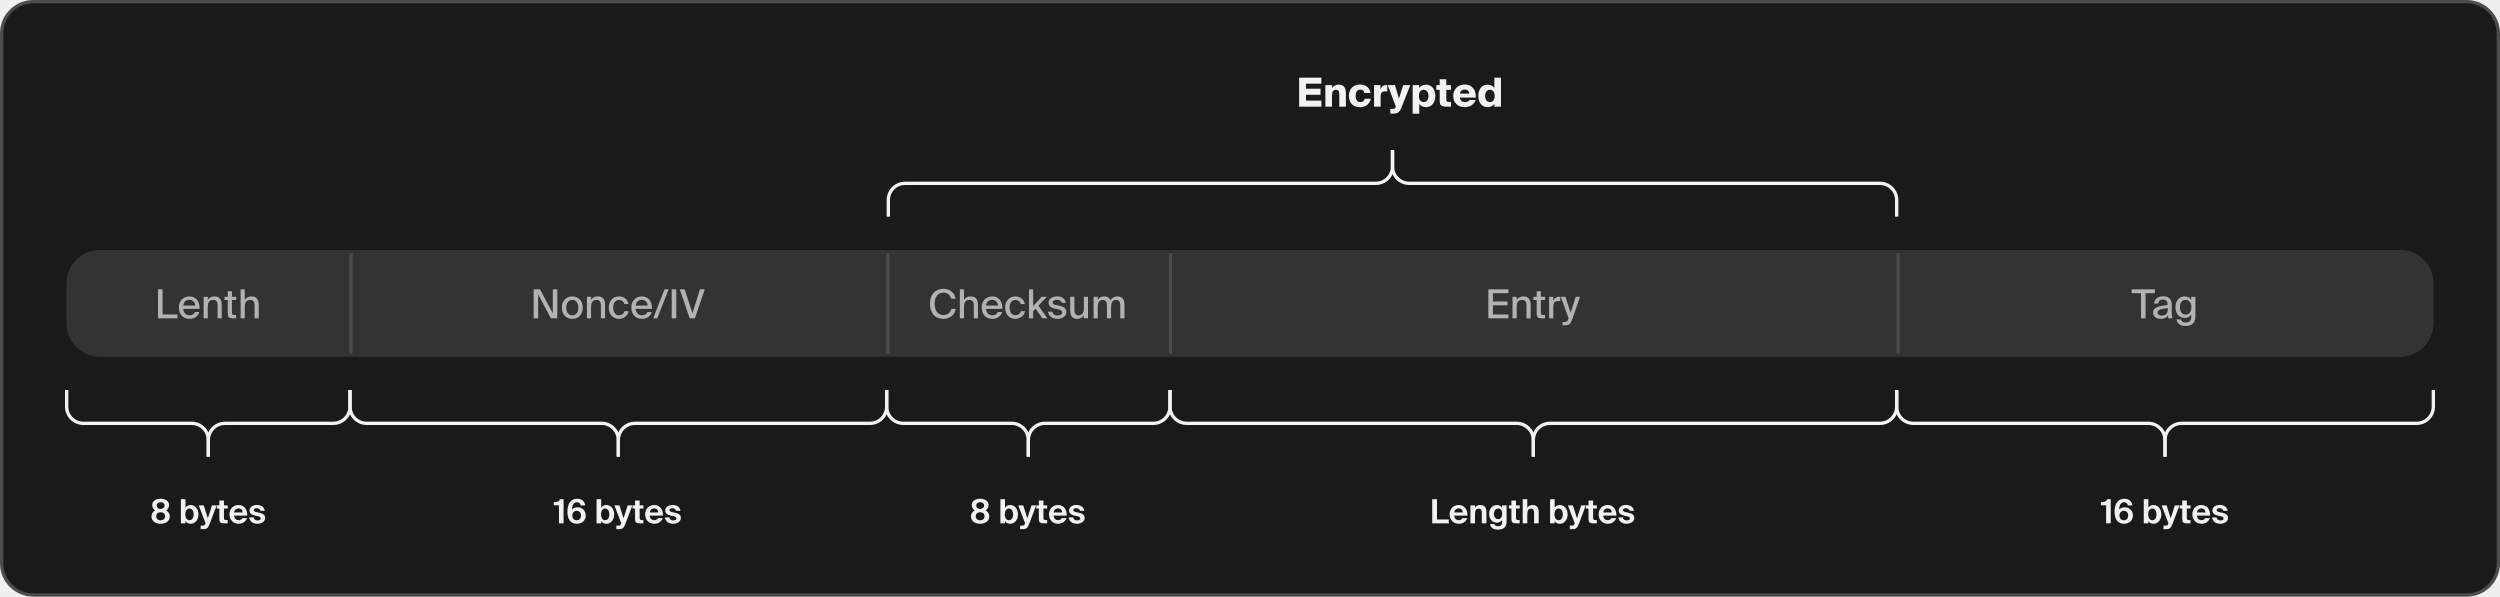
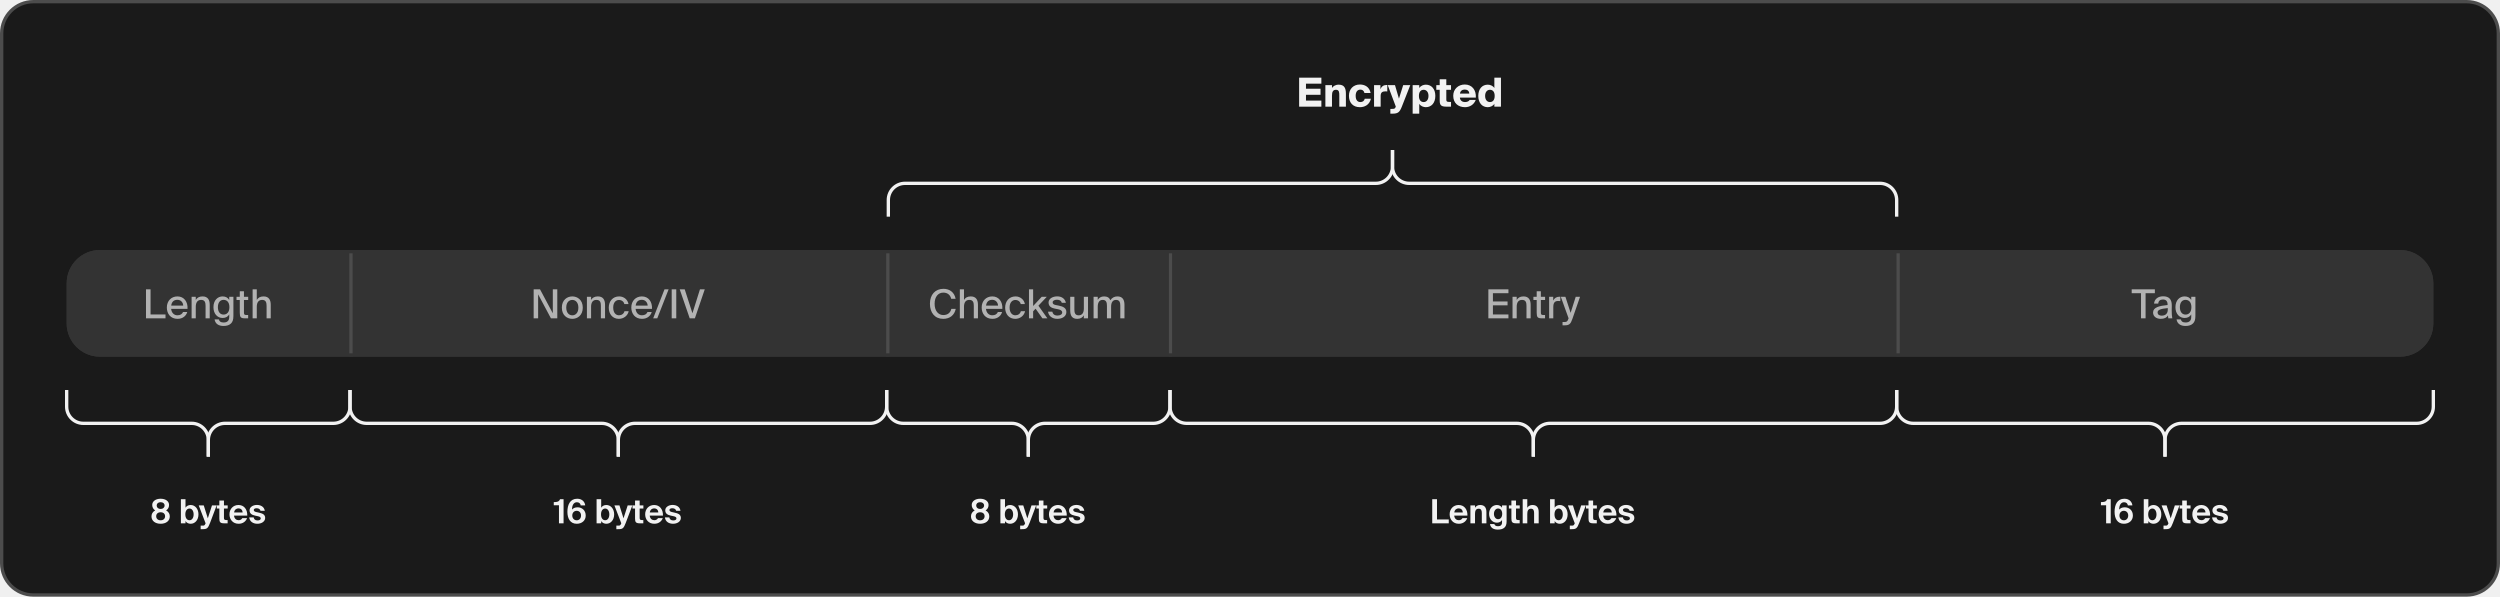
<svg xmlns="http://www.w3.org/2000/svg" width="750" height="179" viewBox="0 0 750 179" fill="none">
  <path d="M10 0.5H740C745.247 0.5 749.5 4.753 749.5 10V169C749.5 174.247 745.247 178.5 740 178.5H10C4.753 178.5 0.5 174.247 0.5 169V10C0.5 4.753 4.753 0.5 10 0.5Z" fill="#0D0D0D" />
  <path d="M10 0.5H740C745.247 0.5 749.5 4.753 749.5 10V169C749.5 174.247 745.247 178.5 740 178.5H10C4.753 178.5 0.5 174.247 0.5 169V10C0.5 4.753 4.753 0.5 10 0.5Z" fill="#1A1A1A" />
  <path d="M10 0.5H740C745.247 0.5 749.5 4.753 749.5 10V169C749.5 174.247 745.247 178.5 740 178.5H10C4.753 178.5 0.5 174.247 0.5 169V10C0.5 4.753 4.753 0.5 10 0.5Z" stroke="#4C4C4C" />
  <g clip-path="url(#clip0_10218_44914)">
    <path d="M389.741 32V23.3H396.413V25.1H391.793V26.624H396.161V28.436H391.793V30.188H396.413V32H389.741ZM399.594 25.544V26.396C399.882 25.916 400.578 25.4 401.598 25.4C403.254 25.4 403.77 26.372 403.77 28.124V32H401.79V28.616C401.79 27.692 401.754 26.936 400.794 26.936C399.942 26.936 399.594 27.488 399.594 28.688V32H397.614V25.544H399.594ZM407.983 25.352C409.327 25.352 410.803 25.964 411.187 27.908H409.339C409.159 27.152 408.691 26.888 408.103 26.888C407.395 26.888 406.699 27.368 406.699 28.748C406.699 30.152 407.395 30.62 408.103 30.62C408.835 30.62 409.279 30.236 409.423 29.624H411.271C410.827 31.544 409.279 32.156 407.983 32.156C405.859 32.156 404.683 30.788 404.683 28.736C404.683 26.684 406.027 25.352 407.983 25.352ZM416.188 25.508V27.44C415.96 27.404 415.828 27.404 415.648 27.404C414.688 27.404 414.196 27.752 414.196 28.76V32H412.216V25.544H414.124V26.768C414.424 26 414.964 25.532 415.888 25.496H416.032C416.092 25.496 416.14 25.496 416.188 25.508ZM417.74 34.1H417.104V32.672H417.5C418.316 32.672 418.484 32.612 418.676 32.132L418.736 31.964L416.324 25.544H418.496L419.684 29.588L420.956 25.544H423.08L420.548 32C419.9 33.644 419.42 34.1 417.74 34.1ZM425.774 25.544V26.42C426.194 25.712 427.058 25.4 427.754 25.4C429.422 25.4 430.598 26.66 430.598 28.772C430.598 30.884 429.422 32.156 427.754 32.156C427.058 32.156 426.194 31.844 425.774 31.136V34.1H423.794V25.544H425.774ZM427.106 26.936C426.326 26.936 425.678 27.44 425.678 28.772C425.678 30.104 426.326 30.62 427.106 30.62C427.898 30.62 428.546 29.972 428.546 28.772C428.546 27.572 427.898 26.936 427.106 26.936ZM431.911 25.544V23.78H433.891V25.544H435.307V26.948H433.891V29.84C433.891 30.452 434.083 30.572 434.743 30.572H435.307V32H434.047C432.451 32 431.911 31.688 431.911 30.188V26.948H430.891V25.544H431.911ZM440.904 29.972H442.728C442.152 31.496 440.796 32.156 439.512 32.156C437.412 32.156 435.972 30.884 435.972 28.736C435.972 26.672 437.544 25.352 439.428 25.352C441.576 25.352 442.884 26.972 442.752 29.276H437.964C438.024 30.188 438.732 30.62 439.452 30.62C440.208 30.62 440.676 30.356 440.904 29.972ZM439.428 26.864C438.72 26.864 438.096 27.224 437.988 28.076H440.784C440.748 27.26 440.184 26.864 439.428 26.864ZM448.307 23.3H450.287V32H448.307V31.136C447.887 31.844 447.023 32.156 446.327 32.156C444.659 32.156 443.483 30.884 443.483 28.772C443.483 26.66 444.659 25.4 446.327 25.4C447.023 25.4 447.887 25.712 448.307 26.42V23.3ZM446.975 26.936C446.183 26.936 445.535 27.572 445.535 28.772C445.535 29.972 446.183 30.62 446.975 30.62C447.755 30.62 448.403 30.104 448.403 28.772C448.403 27.44 447.755 26.936 446.975 26.936Z" fill="#F2F2F2" />
  </g>
  <path d="M569 65V60C569 57.239 566.761 55 564 55L422.75 55C419.989 55 417.75 52.761 417.75 50V45" stroke="#F2F2F2" stroke-miterlimit="10" />
  <path d="M266.5 65V60C266.5 57.239 268.739 55 271.5 55L412.75 55C415.511 55 417.75 52.761 417.75 50V45" stroke="#F2F2F2" stroke-miterlimit="10" />
  <g clip-path="url(#clip1_10218_44914)">
    <rect width="84.78" height="32" transform="translate(20 75)" fill="#333333" />
-     <path d="M48.768 86.8V94.336H53.256V95.5H47.4V86.8H48.768ZM56.825 94.588C57.737 94.588 58.241 94.216 58.517 93.604H59.777C59.489 94.672 58.505 95.656 56.873 95.656C54.797 95.656 53.657 94.132 53.657 92.26C53.657 90.256 55.001 88.924 56.837 88.924C58.829 88.924 59.993 90.556 59.861 92.656H54.941C55.073 93.856 55.805 94.588 56.825 94.588ZM56.825 89.944C55.853 89.944 55.145 90.436 54.965 91.672H58.565C58.529 90.724 57.845 89.944 56.825 89.944ZM62.333 89.044V89.98C62.705 89.344 63.353 88.924 64.361 88.924C65.921 88.924 66.521 89.932 66.521 91.432V95.5H65.273V91.768C65.273 90.844 65.129 89.968 63.941 89.968C62.849 89.968 62.333 90.736 62.333 92.032V95.5H61.085V89.044H62.333ZM68.333 89.044V87.388H69.581V89.044H70.853V89.992H69.581V93.676C69.581 94.336 69.689 94.504 70.313 94.504H70.841V95.5H69.929C68.621 95.5 68.333 95.176 68.333 93.844V89.992H67.349V89.044H68.333ZM73.431 86.8V89.98C73.803 89.344 74.451 88.924 75.459 88.924C77.019 88.924 77.619 89.932 77.619 91.432V95.5H76.371V91.768C76.371 90.844 76.227 89.968 75.039 89.968C73.947 89.968 73.431 90.736 73.431 92.032V95.5H72.183V86.8H73.431Z" fill="#B2B2B2" />
+     <path d="M45.165 94.336H49.653V95.5H43.797V86.8H45.165V94.336ZM54.913 93.604H56.173C55.873 94.672 54.913 95.656 53.269 95.656C51.181 95.656 50.053 94.132 50.053 92.26C50.053 90.256 51.397 88.924 53.233 88.924C55.225 88.924 56.389 90.556 56.257 92.656H51.337C51.457 93.844 52.213 94.588 53.221 94.588C54.121 94.588 54.649 94.216 54.913 93.604ZM51.361 91.672H54.961C54.925 90.712 54.253 89.944 53.221 89.944C52.249 89.944 51.529 90.448 51.361 91.672ZM58.73 89.98C59.102 89.344 59.75 88.924 60.758 88.924C62.318 88.924 62.918 89.932 62.918 91.432V95.5H61.67V91.768C61.67 90.832 61.514 89.968 60.338 89.968C59.258 89.968 58.73 90.748 58.73 92.032V95.5H57.482V89.044H58.73V89.98ZM68.774 89.044H70.022V94.744C70.022 95.932 69.77 96.568 69.326 97.012C68.834 97.528 68.054 97.792 67.07 97.792C65.63 97.792 64.574 97.168 64.37 95.812H65.654C65.786 96.4 66.158 96.748 67.094 96.748C67.706 96.748 68.126 96.58 68.39 96.28C68.642 96.004 68.774 95.668 68.774 95.008V94.324C68.378 94.984 67.73 95.392 66.782 95.392C65.282 95.392 64.034 94.204 64.034 92.152C64.034 90.112 65.282 88.924 66.782 88.924C67.73 88.924 68.378 89.332 68.774 89.992V89.044ZM67.07 89.956C66.038 89.956 65.366 90.772 65.366 92.152C65.366 93.556 66.038 94.372 67.07 94.372C68.03 94.372 68.822 93.7 68.822 92.152C68.822 90.616 68.03 89.956 67.07 89.956ZM71.937 87.388H73.185V89.044H74.457V89.992H73.185V93.676C73.185 94.336 73.293 94.504 73.917 94.504H74.445V95.5H73.533C72.225 95.5 71.937 95.176 71.937 93.844V89.992H70.953V89.044H71.937V87.388ZM77.034 89.98C77.406 89.344 78.054 88.924 79.062 88.924C80.622 88.924 81.222 89.932 81.222 91.432V95.5H79.974V91.768C79.974 90.832 79.818 89.968 78.642 89.968C77.562 89.968 77.034 90.748 77.034 92.032V95.5H75.786V86.8H77.034V89.98Z" fill="#B2B2B2" />
    <mask id="path-9-inside-1_10218_44914" fill="white">
      <path d="M104.78 75H265.85V107H104.78V75Z" />
    </mask>
    <path d="M104.78 75H265.85V107H104.78V75Z" fill="#333333" />
    <path d="M104.78 107H105.78V75H104.78H103.78V107H104.78Z" fill="#4C4C4C" mask="url(#path-9-inside-1_10218_44914)" />
    <path d="M167.188 95.5H165.28L161.44 88.3V95.5H160.096V86.8H162.004L165.844 93.988V86.8H167.188V95.5ZM169.875 92.296C169.875 93.88 170.751 94.6 171.687 94.6C172.647 94.6 173.511 93.868 173.511 92.296C173.511 90.7 172.647 89.98 171.687 89.98C170.751 89.98 169.875 90.664 169.875 92.296ZM171.687 88.924C173.223 88.924 174.831 89.956 174.831 92.296C174.831 94.624 173.223 95.656 171.687 95.656C170.163 95.656 168.555 94.624 168.555 92.296C168.555 89.956 170.163 88.924 171.687 88.924ZM177.325 89.044V89.98C177.697 89.344 178.345 88.924 179.353 88.924C180.913 88.924 181.513 89.932 181.513 91.432V95.5H180.265V91.768C180.265 90.844 180.121 89.968 178.933 89.968C177.841 89.968 177.325 90.736 177.325 92.032V95.5H176.077V89.044H177.325ZM185.749 88.924C187.225 88.924 188.353 89.968 188.545 91.228H187.297C187.165 90.496 186.505 89.992 185.689 89.992C184.789 89.992 183.961 90.7 183.961 92.272C183.961 93.868 184.789 94.588 185.689 94.588C186.493 94.588 187.165 94.12 187.345 93.352H188.605C188.341 94.708 187.093 95.656 185.665 95.656C183.793 95.656 182.629 94.24 182.629 92.284C182.629 90.376 183.841 88.924 185.749 88.924ZM192.559 94.588C193.471 94.588 193.975 94.216 194.251 93.604H195.511C195.223 94.672 194.239 95.656 192.607 95.656C190.531 95.656 189.391 94.132 189.391 92.26C189.391 90.256 190.735 88.924 192.571 88.924C194.563 88.924 195.727 90.556 195.595 92.656H190.675C190.807 93.856 191.539 94.588 192.559 94.588ZM192.559 89.944C191.587 89.944 190.879 90.436 190.699 91.672H194.299C194.263 90.724 193.579 89.944 192.559 89.944ZM197.179 95.5H195.955L199.351 86.8H200.587L197.179 95.5ZM202.878 86.8V95.5H201.51V86.8H202.878ZM203.915 86.8H205.415L207.731 93.976L209.987 86.8H211.427L208.463 95.5H206.915L203.915 86.8Z" fill="#B2B2B2" />
    <mask id="path-12-inside-2_10218_44914" fill="white">
      <path d="M265.85 75H350.63V107H265.85V75Z" />
    </mask>
    <path d="M265.85 75H350.63V107H265.85V75Z" fill="#333333" />
    <path d="M265.85 107H266.85V75H265.85H264.85V107H265.85Z" fill="#4C4C4C" mask="url(#path-12-inside-2_10218_44914)" />
    <path d="M285.399 92.668H286.719C286.335 94.588 284.907 95.656 282.963 95.656C280.443 95.656 278.979 93.808 278.979 91.132C278.979 88.408 280.551 86.644 283.047 86.644C284.907 86.644 286.335 87.724 286.683 89.632H285.363C285.087 88.492 284.271 87.784 282.987 87.784C281.511 87.784 280.383 88.96 280.383 91.132C280.383 93.28 281.499 94.516 282.999 94.516C284.295 94.516 285.123 93.82 285.399 92.668ZM289.198 86.8V89.98C289.57 89.344 290.218 88.924 291.226 88.924C292.786 88.924 293.386 89.932 293.386 91.432V95.5H292.138V91.768C292.138 90.844 291.994 89.968 290.806 89.968C289.714 89.968 289.198 90.736 289.198 92.032V95.5H287.95V86.8H289.198ZM297.67 94.588C298.582 94.588 299.086 94.216 299.362 93.604H300.622C300.334 94.672 299.35 95.656 297.718 95.656C295.642 95.656 294.502 94.132 294.502 92.26C294.502 90.256 295.846 88.924 297.682 88.924C299.674 88.924 300.838 90.556 300.706 92.656H295.786C295.918 93.856 296.65 94.588 297.67 94.588ZM297.67 89.944C296.698 89.944 295.99 90.436 295.81 91.672H299.41C299.374 90.724 298.69 89.944 297.67 89.944ZM304.665 88.924C306.141 88.924 307.269 89.968 307.461 91.228H306.213C306.081 90.496 305.421 89.992 304.605 89.992C303.705 89.992 302.877 90.7 302.877 92.272C302.877 93.868 303.705 94.588 304.605 94.588C305.409 94.588 306.081 94.12 306.261 93.352H307.521C307.257 94.708 306.009 95.656 304.581 95.656C302.709 95.656 301.545 94.24 301.545 92.284C301.545 90.376 302.757 88.924 304.665 88.924ZM308.693 86.8H309.941V91.804L312.509 89.044H314.033L311.525 91.708L314.213 95.5H312.725L310.673 92.608L309.941 93.388V95.5H308.693V86.8ZM319.765 90.844H318.529C318.349 90.172 317.797 89.92 317.065 89.92C316.453 89.92 315.793 90.172 315.793 90.7C315.793 91.18 316.105 91.372 316.693 91.504L317.617 91.684C318.829 91.936 319.909 92.332 319.909 93.604C319.909 94.912 318.685 95.656 317.197 95.656C315.553 95.656 314.569 94.708 314.413 93.496H315.685C315.865 94.228 316.321 94.66 317.233 94.66C318.049 94.66 318.661 94.324 318.661 93.748C318.661 93.16 318.097 92.908 317.425 92.776L316.453 92.584C315.481 92.392 314.569 91.972 314.569 90.748C314.569 89.608 315.781 88.912 317.185 88.912C318.493 88.912 319.513 89.596 319.765 90.844ZM325.145 95.5V94.588C324.773 95.248 324.149 95.656 323.177 95.656C321.653 95.656 321.065 94.72 321.065 93.148V89.044H322.313V92.812C322.313 93.736 322.469 94.6 323.597 94.6C324.653 94.6 325.157 93.832 325.157 92.548V89.044H326.405V95.5H325.145ZM329.323 92.032V95.5H328.075V89.044H329.323V89.98C329.695 89.344 330.307 88.924 331.231 88.924C332.239 88.924 332.815 89.344 333.103 90.064C333.643 89.248 334.387 88.924 335.239 88.924C336.751 88.924 337.339 89.932 337.339 91.432V95.5H336.091V91.768C336.091 90.844 335.935 89.968 334.819 89.968C333.823 89.968 333.331 90.736 333.331 92.032V95.5H332.083V91.768C332.083 90.844 331.927 89.968 330.811 89.968C329.803 89.968 329.323 90.736 329.323 92.032Z" fill="#B2B2B2" />
    <mask id="path-15-inside-3_10218_44914" fill="white">
      <path d="M350.63 75H568.93V107H350.63V75Z" />
    </mask>
    <path d="M350.63 75H568.93V107H350.63V75Z" fill="#333333" />
    <path d="M350.63 107H351.63V75H350.63H349.63V107H350.63Z" fill="#4C4C4C" mask="url(#path-15-inside-3_10218_44914)" />
    <path d="M446.508 95.5V86.8H452.532V87.964H447.876V90.448H452.268V91.6H447.876V94.336H452.532V95.5H446.508ZM455.007 89.044V89.98C455.379 89.344 456.027 88.924 457.035 88.924C458.595 88.924 459.195 89.932 459.195 91.432V95.5H457.947V91.768C457.947 90.844 457.803 89.968 456.615 89.968C455.523 89.968 455.007 90.736 455.007 92.032V95.5H453.759V89.044H455.007ZM461.007 89.044V87.388H462.255V89.044H463.527V89.992H462.255V93.676C462.255 94.336 462.363 94.504 462.987 94.504H463.515V95.5H462.603C461.295 95.5 461.007 95.176 461.007 93.844V89.992H460.023V89.044H461.007ZM468.099 89.032V90.328C467.871 90.304 467.655 90.292 467.451 90.292C466.491 90.292 465.987 90.76 465.987 92.116V95.5H464.739V89.044H465.963V90.184C466.299 89.452 466.935 89.032 467.751 89.02C467.859 89.02 467.991 89.02 468.099 89.032ZM469.363 97.6H468.763V96.604H469.255C469.927 96.604 470.215 96.544 470.527 95.632L470.575 95.488L468.247 89.044H469.627L471.187 93.856L472.711 89.044H474.007L471.727 95.644C471.187 97.168 470.827 97.6 469.363 97.6Z" fill="#B2B2B2" />
    <mask id="path-18-inside-4_10218_44914" fill="white">
      <path d="M568.93 75H730V107H568.93V75Z" />
    </mask>
    <path d="M568.93 75H730V107H568.93V75Z" fill="#333333" />
    <path d="M568.93 107H569.93V75H568.93H567.93V107H568.93Z" fill="#4C4C4C" mask="url(#path-18-inside-4_10218_44914)" />
    <path d="M642.306 95.5V87.964H639.51V86.8H646.458V87.964H643.674V95.5H642.306ZM650.335 92.896V92.428C648.331 92.62 647.275 92.908 647.275 93.736C647.275 94.324 647.731 94.696 648.499 94.696C649.519 94.696 650.335 94.18 650.335 92.896ZM648.223 95.656C646.915 95.656 645.919 94.936 645.919 93.76C645.919 92.188 647.779 91.756 650.275 91.504V91.372C650.275 90.232 649.675 89.848 648.883 89.848C648.019 89.848 647.527 90.28 647.479 91.084H646.219C646.315 89.704 647.455 88.888 648.931 88.888C650.599 88.888 651.547 89.692 651.535 91.624C651.535 91.78 651.511 92.896 651.511 93.172C651.511 94.144 651.571 94.924 651.691 95.5H650.491C650.443 95.248 650.419 95.068 650.383 94.648C649.999 95.308 649.279 95.656 648.223 95.656ZM657.372 89.992V89.044H658.62V94.744C658.62 95.932 658.368 96.568 657.924 97.012C657.432 97.528 656.664 97.792 655.668 97.792C654.216 97.792 653.172 97.168 652.968 95.812H654.252C654.384 96.4 654.744 96.748 655.692 96.748C656.28 96.748 656.712 96.592 656.988 96.28C657.24 96.004 657.372 95.68 657.372 95.008V94.324C656.976 94.996 656.34 95.392 655.38 95.392C653.88 95.392 652.632 94.216 652.632 92.152C652.632 90.1 653.88 88.924 655.38 88.924C656.34 88.924 656.976 89.32 657.372 89.992ZM657.42 92.152C657.42 90.616 656.628 89.956 655.668 89.956C654.624 89.956 653.964 90.76 653.964 92.152C653.964 93.556 654.624 94.372 655.668 94.372C656.628 94.372 657.42 93.688 657.42 92.152Z" fill="#B2B2B2" />
  </g>
  <rect x="20.5" y="75.5" width="709" height="31" rx="9.5" stroke="#333333" />
  <path d="M20 117V122C20 124.761 22.239 127 25 127H57.5C60.261 127 62.5 129.239 62.5 132V137" stroke="#F2F2F2" stroke-miterlimit="10" />
  <path d="M105 117V122C105 124.761 102.761 127 100 127H67.5C64.739 127 62.5 129.239 62.5 132V137" stroke="#F2F2F2" stroke-miterlimit="10" />
  <path d="M105 117V122C105 124.761 107.239 127 110 127H180.5C183.261 127 185.5 129.239 185.5 132V137" stroke="#F2F2F2" stroke-miterlimit="10" />
  <path d="M266 117V122C266 124.761 263.761 127 261 127H190.5C187.739 127 185.5 129.239 185.5 132V137" stroke="#F2F2F2" stroke-miterlimit="10" />
  <path d="M266 117V122C266 124.761 268.239 127 271 127H303.5C306.261 127 308.5 129.239 308.5 132V137" stroke="#F2F2F2" stroke-miterlimit="10" />
  <path d="M351 117V122C351 124.761 348.761 127 346 127H313.5C310.739 127 308.5 129.239 308.5 132V137" stroke="#F2F2F2" stroke-miterlimit="10" />
  <path d="M351 117V122C351 124.761 353.239 127 356 127H455C457.761 127 460 129.239 460 132V137" stroke="#F2F2F2" stroke-miterlimit="10" />
  <path d="M569 117V122C569 124.761 566.761 127 564 127H465C462.239 127 460 129.239 460 132V137" stroke="#F2F2F2" stroke-miterlimit="10" />
  <path d="M569 117V122C569 124.761 571.239 127 574 127H644.5C647.261 127 649.5 129.239 649.5 132V137" stroke="#F2F2F2" stroke-miterlimit="10" />
  <path d="M730 117V122C730 124.761 727.761 127 725 127H654.5C651.739 127 649.5 129.239 649.5 132V137" stroke="#F2F2F2" stroke-miterlimit="10" />
  <g clip-path="url(#clip2_10218_44914)">
    <path d="M48.187 149.62C49.727 149.62 50.717 150.41 50.717 151.48C50.717 152.13 50.467 152.73 49.837 153.12C50.647 153.59 50.937 154.22 50.937 154.93C50.937 156.34 49.727 157.13 48.187 157.13C46.667 157.13 45.447 156.34 45.447 154.93C45.447 154.22 45.747 153.57 46.557 153.12C45.957 152.77 45.667 152.13 45.667 151.49C45.667 150.41 46.667 149.62 48.187 149.62ZM48.187 153.68C47.377 153.68 46.857 154.15 46.857 154.87C46.857 155.59 47.377 156.09 48.187 156.09C49.017 156.09 49.527 155.59 49.527 154.87C49.527 154.15 49.017 153.68 48.187 153.68ZM49.377 151.65C49.377 151.05 48.907 150.66 48.187 150.66C47.467 150.66 47.007 151.05 47.007 151.65C47.007 152.25 47.467 152.69 48.187 152.69C48.907 152.69 49.377 152.25 49.377 151.65ZM56.859 156.07C57.579 156.07 58.089 155.37 58.089 154.32C58.089 153.27 57.579 152.56 56.859 152.56C56.099 152.56 55.599 153.23 55.599 154.31C55.599 155.42 56.099 156.07 56.859 156.07ZM55.649 157H54.269V149.75H55.649V152.31C55.939 151.8 56.519 151.5 57.199 151.5C58.499 151.5 59.539 152.62 59.539 154.31C59.539 156.03 58.479 157.13 57.199 157.13C56.639 157.13 55.999 156.92 55.649 156.32V157ZM60.776 158.75H60.196V157.69H60.716C61.176 157.69 61.376 157.7 61.616 157.13L61.676 156.98L59.616 151.62H61.126L62.346 155.5L63.596 151.62H64.996L63.026 156.84C62.386 158.51 62.116 158.75 60.776 158.75ZM65.807 151.62V150.16H67.187V151.62H68.307V152.57H67.187V155.35C67.187 155.9 67.377 156.01 67.867 156.01H68.287V157H67.277C66.037 157 65.807 156.62 65.807 155.55V152.57H65.047V151.62H65.807ZM74.181 154.69H70.211C70.291 155.61 70.911 156.06 71.571 156.06C72.001 156.06 72.421 155.91 72.701 155.44H74.121C73.831 156.24 73.051 157.13 71.581 157.13C69.851 157.13 68.841 155.84 68.841 154.29C68.841 152.69 69.951 151.5 71.541 151.5C73.201 151.5 74.231 152.79 74.181 154.69ZM71.531 152.51C71.011 152.51 70.341 152.83 70.231 153.74H72.781C72.751 152.83 72.111 152.51 71.531 152.51ZM79.439 153.24H78.149C78.039 152.79 77.639 152.47 76.999 152.47C76.489 152.47 76.129 152.66 76.129 152.99C76.129 153.28 76.339 153.5 76.849 153.61L77.569 153.77C78.639 154.01 79.549 154.28 79.549 155.39C79.549 156.47 78.439 157.13 77.219 157.13C75.899 157.13 74.899 156.45 74.769 155.22H76.099C76.179 155.74 76.539 156.13 77.259 156.13C77.859 156.13 78.229 155.91 78.229 155.52C78.229 155.12 77.819 154.97 77.349 154.86L76.549 154.69C75.539 154.48 74.869 154.06 74.869 153.08C74.869 152.12 75.909 151.48 77.069 151.48C78.189 151.48 79.249 152 79.439 153.24Z" fill="#F2F2F2" />
    <path d="M169.071 157H167.691V151.58H166.131V150.64C167.171 150.61 167.681 150.54 168.021 149.75H169.071V157ZM171.682 154.65C171.682 155.52 172.252 156.09 173.012 156.09C173.762 156.09 174.312 155.53 174.312 154.65C174.312 153.8 173.762 153.24 173.012 153.24C172.252 153.24 171.682 153.8 171.682 154.65ZM173.072 150.67C172.152 150.67 171.602 151.52 171.602 152.88C171.912 152.49 172.492 152.19 173.252 152.19C174.592 152.19 175.712 153.1 175.712 154.67C175.712 156.16 174.582 157.13 173.012 157.13C171.072 157.13 170.222 155.57 170.222 153.54C170.222 151.46 170.992 149.62 173.162 149.62C174.742 149.62 175.482 150.69 175.562 151.62H174.212C174.142 151.02 173.672 150.67 173.072 150.67ZM181.567 156.07C182.287 156.07 182.797 155.37 182.797 154.32C182.797 153.27 182.287 152.56 181.567 152.56C180.807 152.56 180.307 153.23 180.307 154.31C180.307 155.42 180.807 156.07 181.567 156.07ZM180.357 157H178.977V149.75H180.357V152.31C180.647 151.8 181.227 151.5 181.907 151.5C183.207 151.5 184.247 152.62 184.247 154.31C184.247 156.03 183.187 157.13 181.907 157.13C181.347 157.13 180.707 156.92 180.357 156.32V157ZM185.484 158.75H184.904V157.69H185.424C185.884 157.69 186.084 157.7 186.324 157.13L186.384 156.98L184.324 151.62H185.834L187.054 155.5L188.304 151.62H189.704L187.734 156.84C187.094 158.51 186.824 158.75 185.484 158.75ZM190.515 151.62V150.16H191.895V151.62H193.015V152.57H191.895V155.35C191.895 155.9 192.085 156.01 192.575 156.01H192.995V157H191.985C190.745 157 190.515 156.62 190.515 155.55V152.57H189.755V151.62H190.515ZM198.889 154.69H194.919C194.999 155.61 195.619 156.06 196.279 156.06C196.709 156.06 197.129 155.91 197.409 155.44H198.829C198.539 156.24 197.759 157.13 196.289 157.13C194.559 157.13 193.549 155.84 193.549 154.29C193.549 152.69 194.659 151.5 196.249 151.5C197.909 151.5 198.939 152.79 198.889 154.69ZM196.239 152.51C195.719 152.51 195.049 152.83 194.939 153.74H197.489C197.459 152.83 196.819 152.51 196.239 152.51ZM204.147 153.24H202.857C202.747 152.79 202.347 152.47 201.707 152.47C201.197 152.47 200.837 152.66 200.837 152.99C200.837 153.28 201.047 153.5 201.557 153.61L202.277 153.77C203.347 154.01 204.257 154.28 204.257 155.39C204.257 156.47 203.147 157.13 201.927 157.13C200.607 157.13 199.607 156.45 199.477 155.22H200.807C200.887 155.74 201.247 156.13 201.967 156.13C202.567 156.13 202.937 155.91 202.937 155.52C202.937 155.12 202.527 154.97 202.057 154.86L201.257 154.69C200.247 154.48 199.577 154.06 199.577 153.08C199.577 152.12 200.617 151.48 201.777 151.48C202.897 151.48 203.957 152 204.147 153.24Z" fill="#F2F2F2" />
    <path d="M294.037 149.62C295.577 149.62 296.567 150.41 296.567 151.48C296.567 152.13 296.317 152.73 295.687 153.12C296.497 153.59 296.787 154.22 296.787 154.93C296.787 156.34 295.577 157.13 294.037 157.13C292.517 157.13 291.297 156.34 291.297 154.93C291.297 154.22 291.597 153.57 292.407 153.12C291.807 152.77 291.517 152.13 291.517 151.49C291.517 150.41 292.517 149.62 294.037 149.62ZM294.037 153.68C293.227 153.68 292.707 154.15 292.707 154.87C292.707 155.59 293.227 156.09 294.037 156.09C294.867 156.09 295.377 155.59 295.377 154.87C295.377 154.15 294.867 153.68 294.037 153.68ZM295.227 151.65C295.227 151.05 294.757 150.66 294.037 150.66C293.317 150.66 292.857 151.05 292.857 151.65C292.857 152.25 293.317 152.69 294.037 152.69C294.757 152.69 295.227 152.25 295.227 151.65ZM302.709 156.07C303.429 156.07 303.939 155.37 303.939 154.32C303.939 153.27 303.429 152.56 302.709 152.56C301.949 152.56 301.449 153.23 301.449 154.31C301.449 155.42 301.949 156.07 302.709 156.07ZM301.499 157H300.119V149.75H301.499V152.31C301.789 151.8 302.369 151.5 303.049 151.5C304.349 151.5 305.389 152.62 305.389 154.31C305.389 156.03 304.329 157.13 303.049 157.13C302.489 157.13 301.849 156.92 301.499 156.32V157ZM306.626 158.75H306.046V157.69H306.566C307.026 157.69 307.226 157.7 307.466 157.13L307.526 156.98L305.466 151.62H306.976L308.196 155.5L309.446 151.62H310.846L308.876 156.84C308.236 158.51 307.966 158.75 306.626 158.75ZM311.657 151.62V150.16H313.037V151.62H314.157V152.57H313.037V155.35C313.037 155.9 313.227 156.01 313.717 156.01H314.137V157H313.127C311.887 157 311.657 156.62 311.657 155.55V152.57H310.897V151.62H311.657ZM320.031 154.69H316.061C316.141 155.61 316.761 156.06 317.421 156.06C317.851 156.06 318.271 155.91 318.551 155.44H319.971C319.681 156.24 318.901 157.13 317.431 157.13C315.701 157.13 314.691 155.84 314.691 154.29C314.691 152.69 315.801 151.5 317.391 151.5C319.051 151.5 320.081 152.79 320.031 154.69ZM317.381 152.51C316.861 152.51 316.191 152.83 316.081 153.74H318.631C318.601 152.83 317.961 152.51 317.381 152.51ZM325.289 153.24H323.999C323.889 152.79 323.489 152.47 322.849 152.47C322.339 152.47 321.979 152.66 321.979 152.99C321.979 153.28 322.189 153.5 322.699 153.61L323.419 153.77C324.489 154.01 325.399 154.28 325.399 155.39C325.399 156.47 324.289 157.13 323.069 157.13C321.749 157.13 320.749 156.45 320.619 155.22H321.949C322.029 155.74 322.389 156.13 323.109 156.13C323.709 156.13 324.079 155.91 324.079 155.52C324.079 155.12 323.669 154.97 323.199 154.86L322.399 154.69C321.389 154.48 320.719 154.06 320.719 153.08C320.719 152.12 321.759 151.48 322.919 151.48C324.039 151.48 325.099 152 325.289 153.24Z" fill="#F2F2F2" />
    <path d="M431.099 149.75V155.84H434.629V157H429.669V149.75H431.099ZM440.234 154.69H436.264C436.344 155.61 436.964 156.06 437.624 156.06C438.054 156.06 438.474 155.91 438.754 155.44H440.174C439.884 156.24 439.104 157.13 437.634 157.13C435.904 157.13 434.894 155.84 434.894 154.29C434.894 152.69 436.004 151.5 437.594 151.5C439.254 151.5 440.284 152.79 440.234 154.69ZM437.584 152.51C437.064 152.51 436.394 152.83 436.284 153.74H438.834C438.804 152.83 438.164 152.51 437.584 152.51ZM442.503 151.62V152.33C442.813 151.78 443.393 151.5 444.063 151.5C445.353 151.5 445.923 152.28 445.923 153.61V157H444.543V153.91C444.543 153.22 444.393 152.61 443.613 152.61C442.703 152.61 442.503 153.35 442.503 154.2V157H441.123V151.62H442.503ZM449.42 155.76C450.19 155.76 450.66 155.11 450.66 154.15C450.66 153.2 450.19 152.55 449.42 152.55C448.71 152.55 448.18 153.26 448.18 154.16C448.18 155.05 448.71 155.76 449.42 155.76ZM450.61 151.62H451.98V156.46C451.98 158.22 450.99 158.88 449.34 158.88C448.19 158.88 447.18 158.46 446.99 157.21H448.3C448.42 157.65 448.79 157.87 449.41 157.87C450.13 157.87 450.61 157.53 450.61 156.72V156C450.26 156.59 449.63 156.81 449.07 156.81C447.75 156.81 446.73 155.72 446.73 154.15C446.73 152.62 447.72 151.5 449.07 151.5C449.75 151.5 450.37 151.85 450.61 152.32V151.62ZM453.422 151.62V150.16H454.802V151.62H455.922V152.57H454.802V155.35C454.802 155.9 454.992 156.01 455.482 156.01H455.902V157H454.892C453.652 157 453.422 156.62 453.422 155.55V152.57H452.662V151.62H453.422ZM458.187 149.75V152.33C458.497 151.78 459.077 151.5 459.747 151.5C461.037 151.5 461.607 152.28 461.607 153.61V157H460.227V153.91C460.227 153.22 460.077 152.61 459.297 152.61C458.387 152.61 458.187 153.35 458.187 154.2V157H456.807V149.75H458.187ZM467.609 156.07C468.329 156.07 468.839 155.37 468.839 154.32C468.839 153.27 468.329 152.56 467.609 152.56C466.849 152.56 466.349 153.23 466.349 154.31C466.349 155.42 466.849 156.07 467.609 156.07ZM466.399 157H465.019V149.75H466.399V152.31C466.689 151.8 467.269 151.5 467.949 151.5C469.249 151.5 470.289 152.62 470.289 154.31C470.289 156.03 469.229 157.13 467.949 157.13C467.389 157.13 466.749 156.92 466.399 156.32V157ZM471.526 158.75H470.946V157.69H471.466C471.926 157.69 472.126 157.7 472.366 157.13L472.426 156.98L470.366 151.62H471.876L473.096 155.5L474.346 151.62H475.746L473.776 156.84C473.136 158.51 472.866 158.75 471.526 158.75ZM476.557 151.62V150.16H477.937V151.62H479.057V152.57H477.937V155.35C477.937 155.9 478.127 156.01 478.617 156.01H479.037V157H478.027C476.787 157 476.557 156.62 476.557 155.55V152.57H475.797V151.62H476.557ZM484.931 154.69H480.961C481.041 155.61 481.661 156.06 482.321 156.06C482.751 156.06 483.171 155.91 483.451 155.44H484.871C484.581 156.24 483.801 157.13 482.331 157.13C480.601 157.13 479.591 155.84 479.591 154.29C479.591 152.69 480.701 151.5 482.291 151.5C483.951 151.5 484.981 152.79 484.931 154.69ZM482.281 152.51C481.761 152.51 481.091 152.83 480.981 153.74H483.531C483.501 152.83 482.861 152.51 482.281 152.51ZM490.189 153.24H488.899C488.789 152.79 488.389 152.47 487.749 152.47C487.239 152.47 486.879 152.66 486.879 152.99C486.879 153.28 487.089 153.5 487.599 153.61L488.319 153.77C489.389 154.01 490.299 154.28 490.299 155.39C490.299 156.47 489.189 157.13 487.969 157.13C486.649 157.13 485.649 156.45 485.519 155.22H486.849C486.929 155.74 487.289 156.13 488.009 156.13C488.609 156.13 488.979 155.91 488.979 155.52C488.979 155.12 488.569 154.97 488.099 154.86L487.299 154.69C486.289 154.48 485.619 154.06 485.619 153.08C485.619 152.12 486.659 151.48 487.819 151.48C488.939 151.48 489.999 152 490.189 153.24Z" fill="#F2F2F2" />
    <path d="M633.22 157H631.84V151.58H630.28V150.64C631.32 150.61 631.83 150.54 632.17 149.75H633.22V157ZM635.832 154.65C635.832 155.52 636.402 156.09 637.162 156.09C637.912 156.09 638.462 155.53 638.462 154.65C638.462 153.8 637.912 153.24 637.162 153.24C636.402 153.24 635.832 153.8 635.832 154.65ZM637.222 150.67C636.302 150.67 635.752 151.52 635.752 152.88C636.062 152.49 636.642 152.19 637.402 152.19C638.742 152.19 639.862 153.1 639.862 154.67C639.862 156.16 638.732 157.13 637.162 157.13C635.222 157.13 634.372 155.57 634.372 153.54C634.372 151.46 635.142 149.62 637.312 149.62C638.892 149.62 639.632 150.69 639.712 151.62H638.362C638.292 151.02 637.822 150.67 637.222 150.67ZM645.717 156.07C646.437 156.07 646.947 155.37 646.947 154.32C646.947 153.27 646.437 152.56 645.717 152.56C644.957 152.56 644.457 153.23 644.457 154.31C644.457 155.42 644.957 156.07 645.717 156.07ZM644.507 157H643.127V149.75H644.507V152.31C644.797 151.8 645.377 151.5 646.057 151.5C647.357 151.5 648.397 152.62 648.397 154.31C648.397 156.03 647.337 157.13 646.057 157.13C645.497 157.13 644.857 156.92 644.507 156.32V157ZM649.634 158.75H649.054V157.69H649.574C650.034 157.69 650.234 157.7 650.474 157.13L650.534 156.98L648.474 151.62H649.984L651.204 155.5L652.454 151.62H653.854L651.884 156.84C651.244 158.51 650.974 158.75 649.634 158.75ZM654.664 151.62V150.16H656.044V151.62H657.164V152.57H656.044V155.35C656.044 155.9 656.234 156.01 656.724 156.01H657.144V157H656.134C654.894 157 654.664 156.62 654.664 155.55V152.57H653.904V151.62H654.664ZM663.039 154.69H659.069C659.149 155.61 659.769 156.06 660.429 156.06C660.859 156.06 661.279 155.91 661.559 155.44H662.979C662.689 156.24 661.909 157.13 660.439 157.13C658.709 157.13 657.699 155.84 657.699 154.29C657.699 152.69 658.809 151.5 660.399 151.5C662.059 151.5 663.089 152.79 663.039 154.69ZM660.389 152.51C659.869 152.51 659.199 152.83 659.089 153.74H661.639C661.609 152.83 660.969 152.51 660.389 152.51ZM668.296 153.24H667.006C666.896 152.79 666.496 152.47 665.856 152.47C665.346 152.47 664.986 152.66 664.986 152.99C664.986 153.28 665.196 153.5 665.706 153.61L666.426 153.77C667.496 154.01 668.406 154.28 668.406 155.39C668.406 156.47 667.296 157.13 666.076 157.13C664.756 157.13 663.756 156.45 663.626 155.22H664.956C665.036 155.74 665.396 156.13 666.116 156.13C666.716 156.13 667.086 155.91 667.086 155.52C667.086 155.12 666.676 154.97 666.206 154.86L665.406 154.69C664.396 154.48 663.726 154.06 663.726 153.08C663.726 152.12 664.766 151.48 665.926 151.48C667.046 151.48 668.106 152 668.296 153.24Z" fill="#F2F2F2" />
  </g>
  <defs>
    <clipPath id="clip0_10218_44914">
      <rect x="20" y="20" width="446" height="15" rx="7.5" fill="white" />
    </clipPath>
    <clipPath id="clip1_10218_44914">
      <rect x="20" y="75" width="710" height="32" rx="10" fill="white" />
    </clipPath>
    <clipPath id="clip2_10218_44914">
      <rect x="20" y="147" width="710" height="12" rx="6" fill="white" />
    </clipPath>
  </defs>
</svg>
